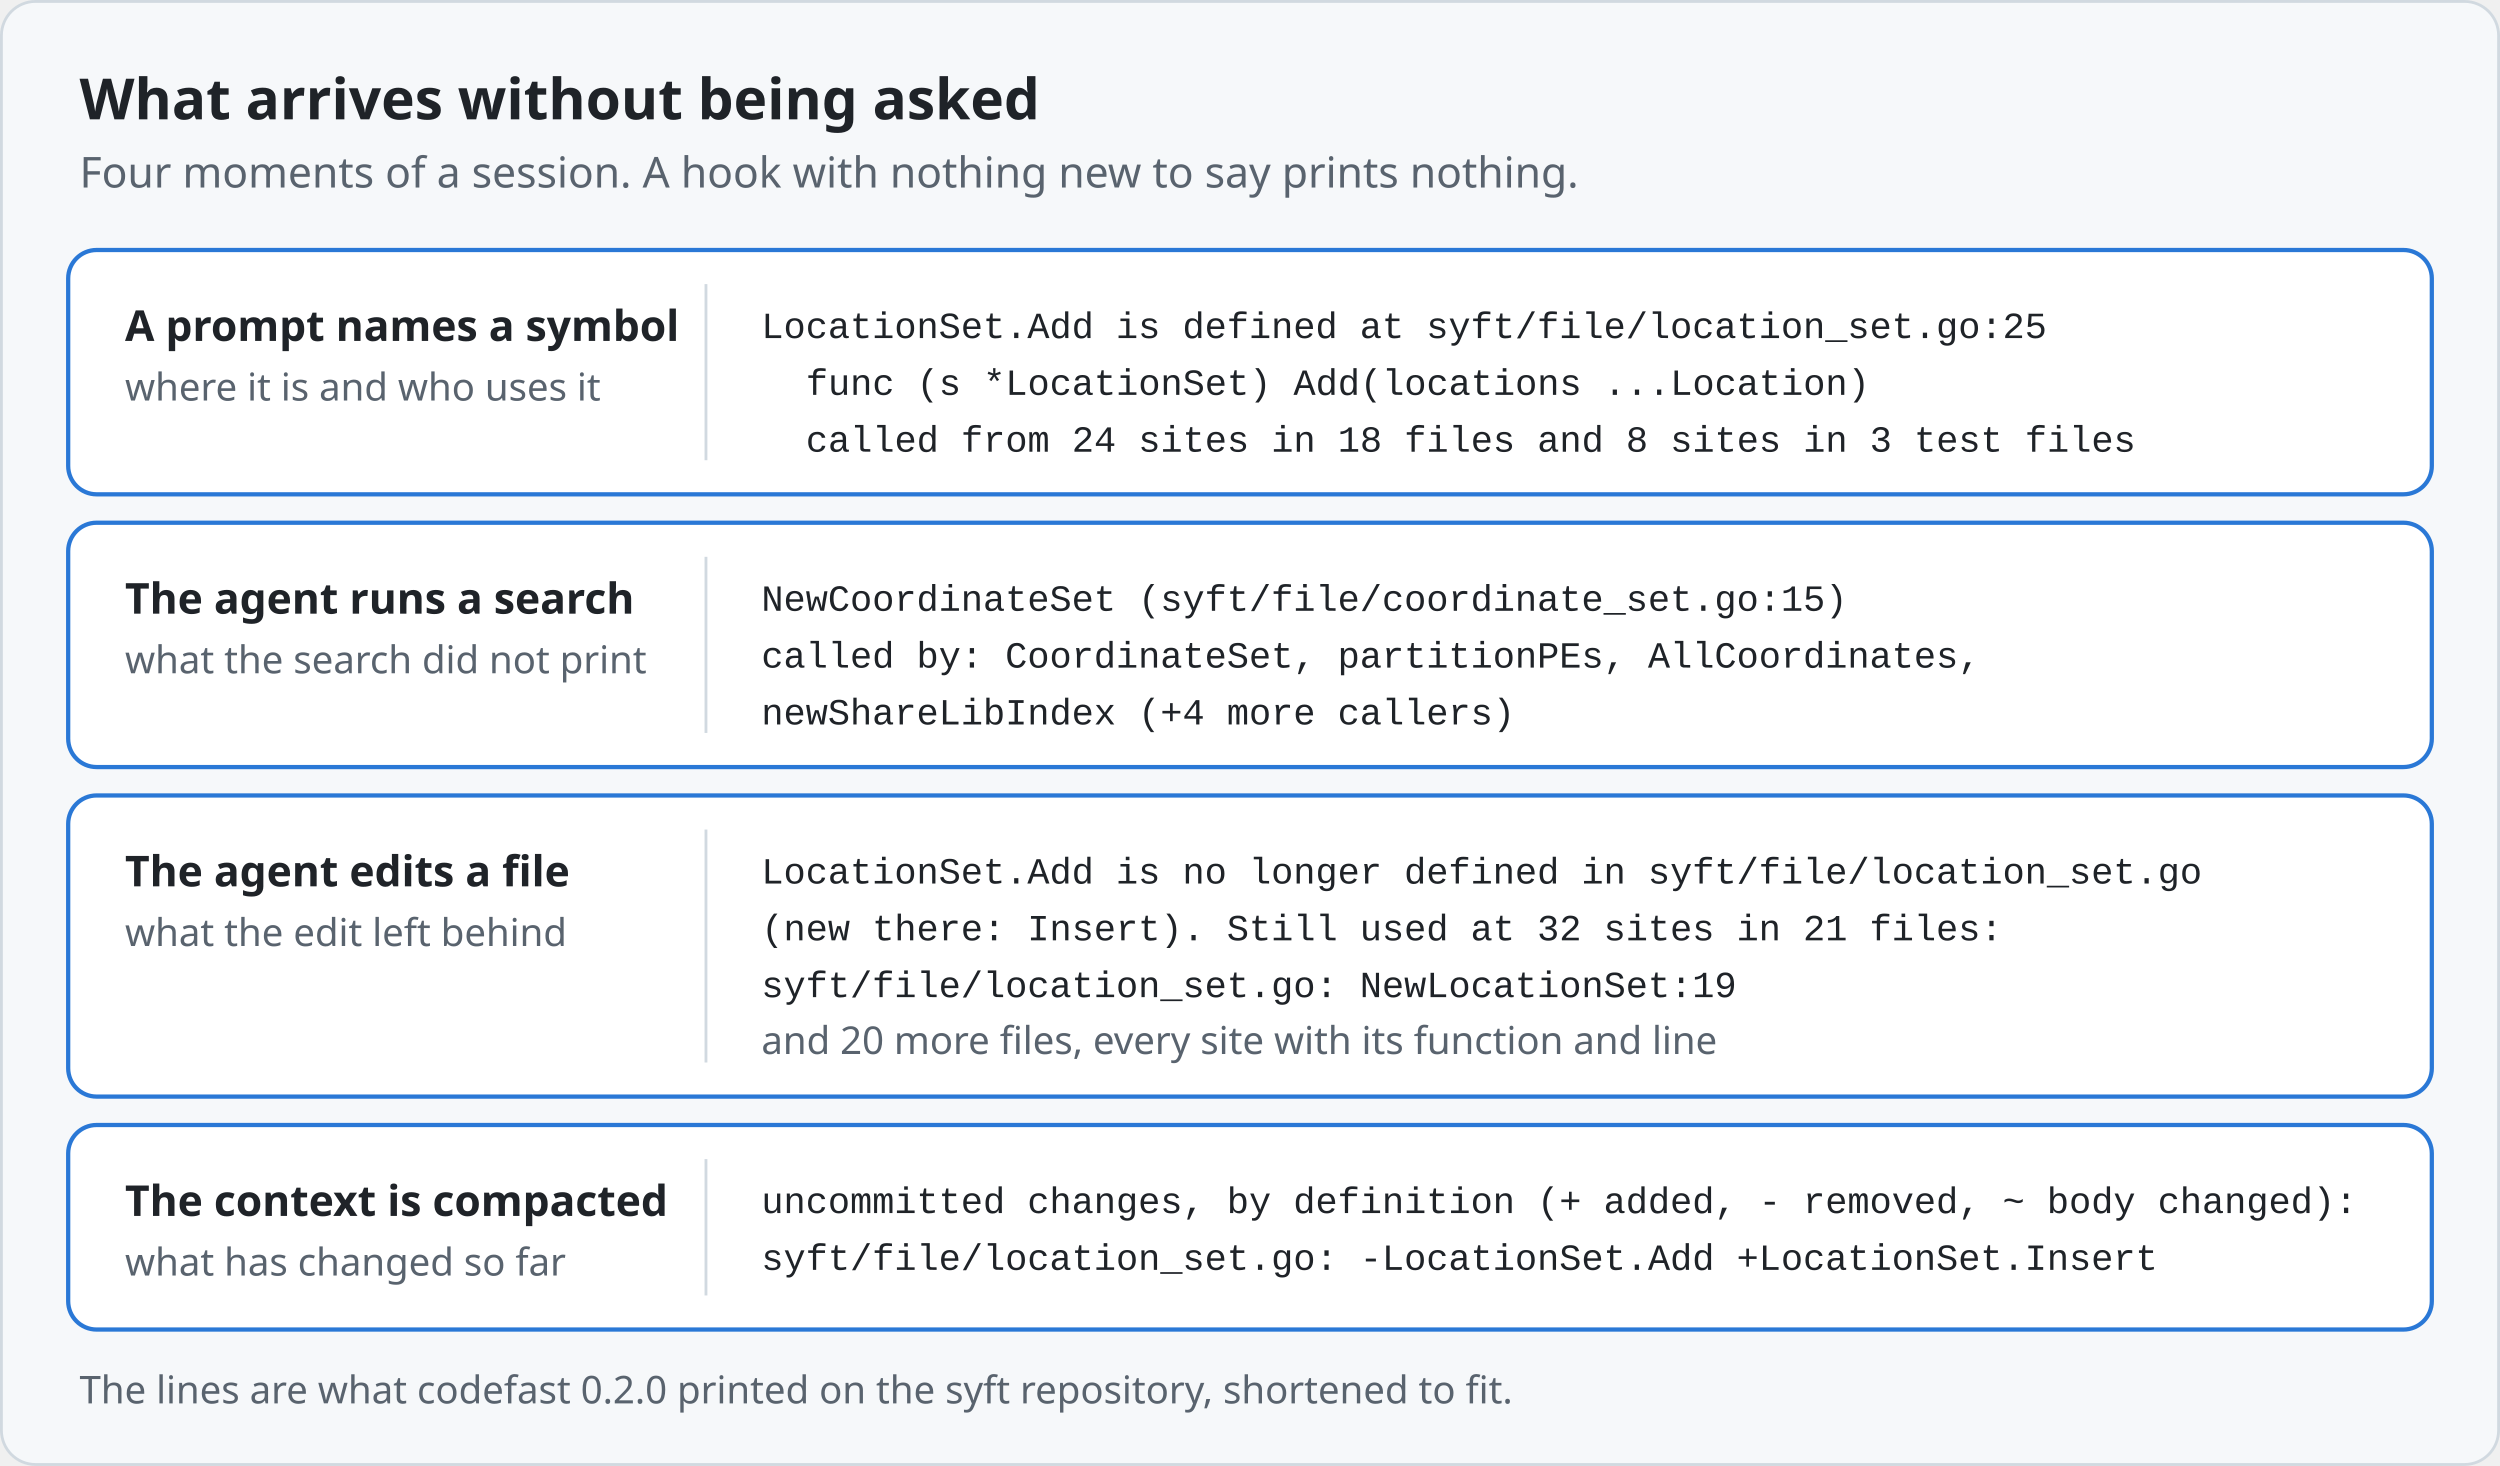
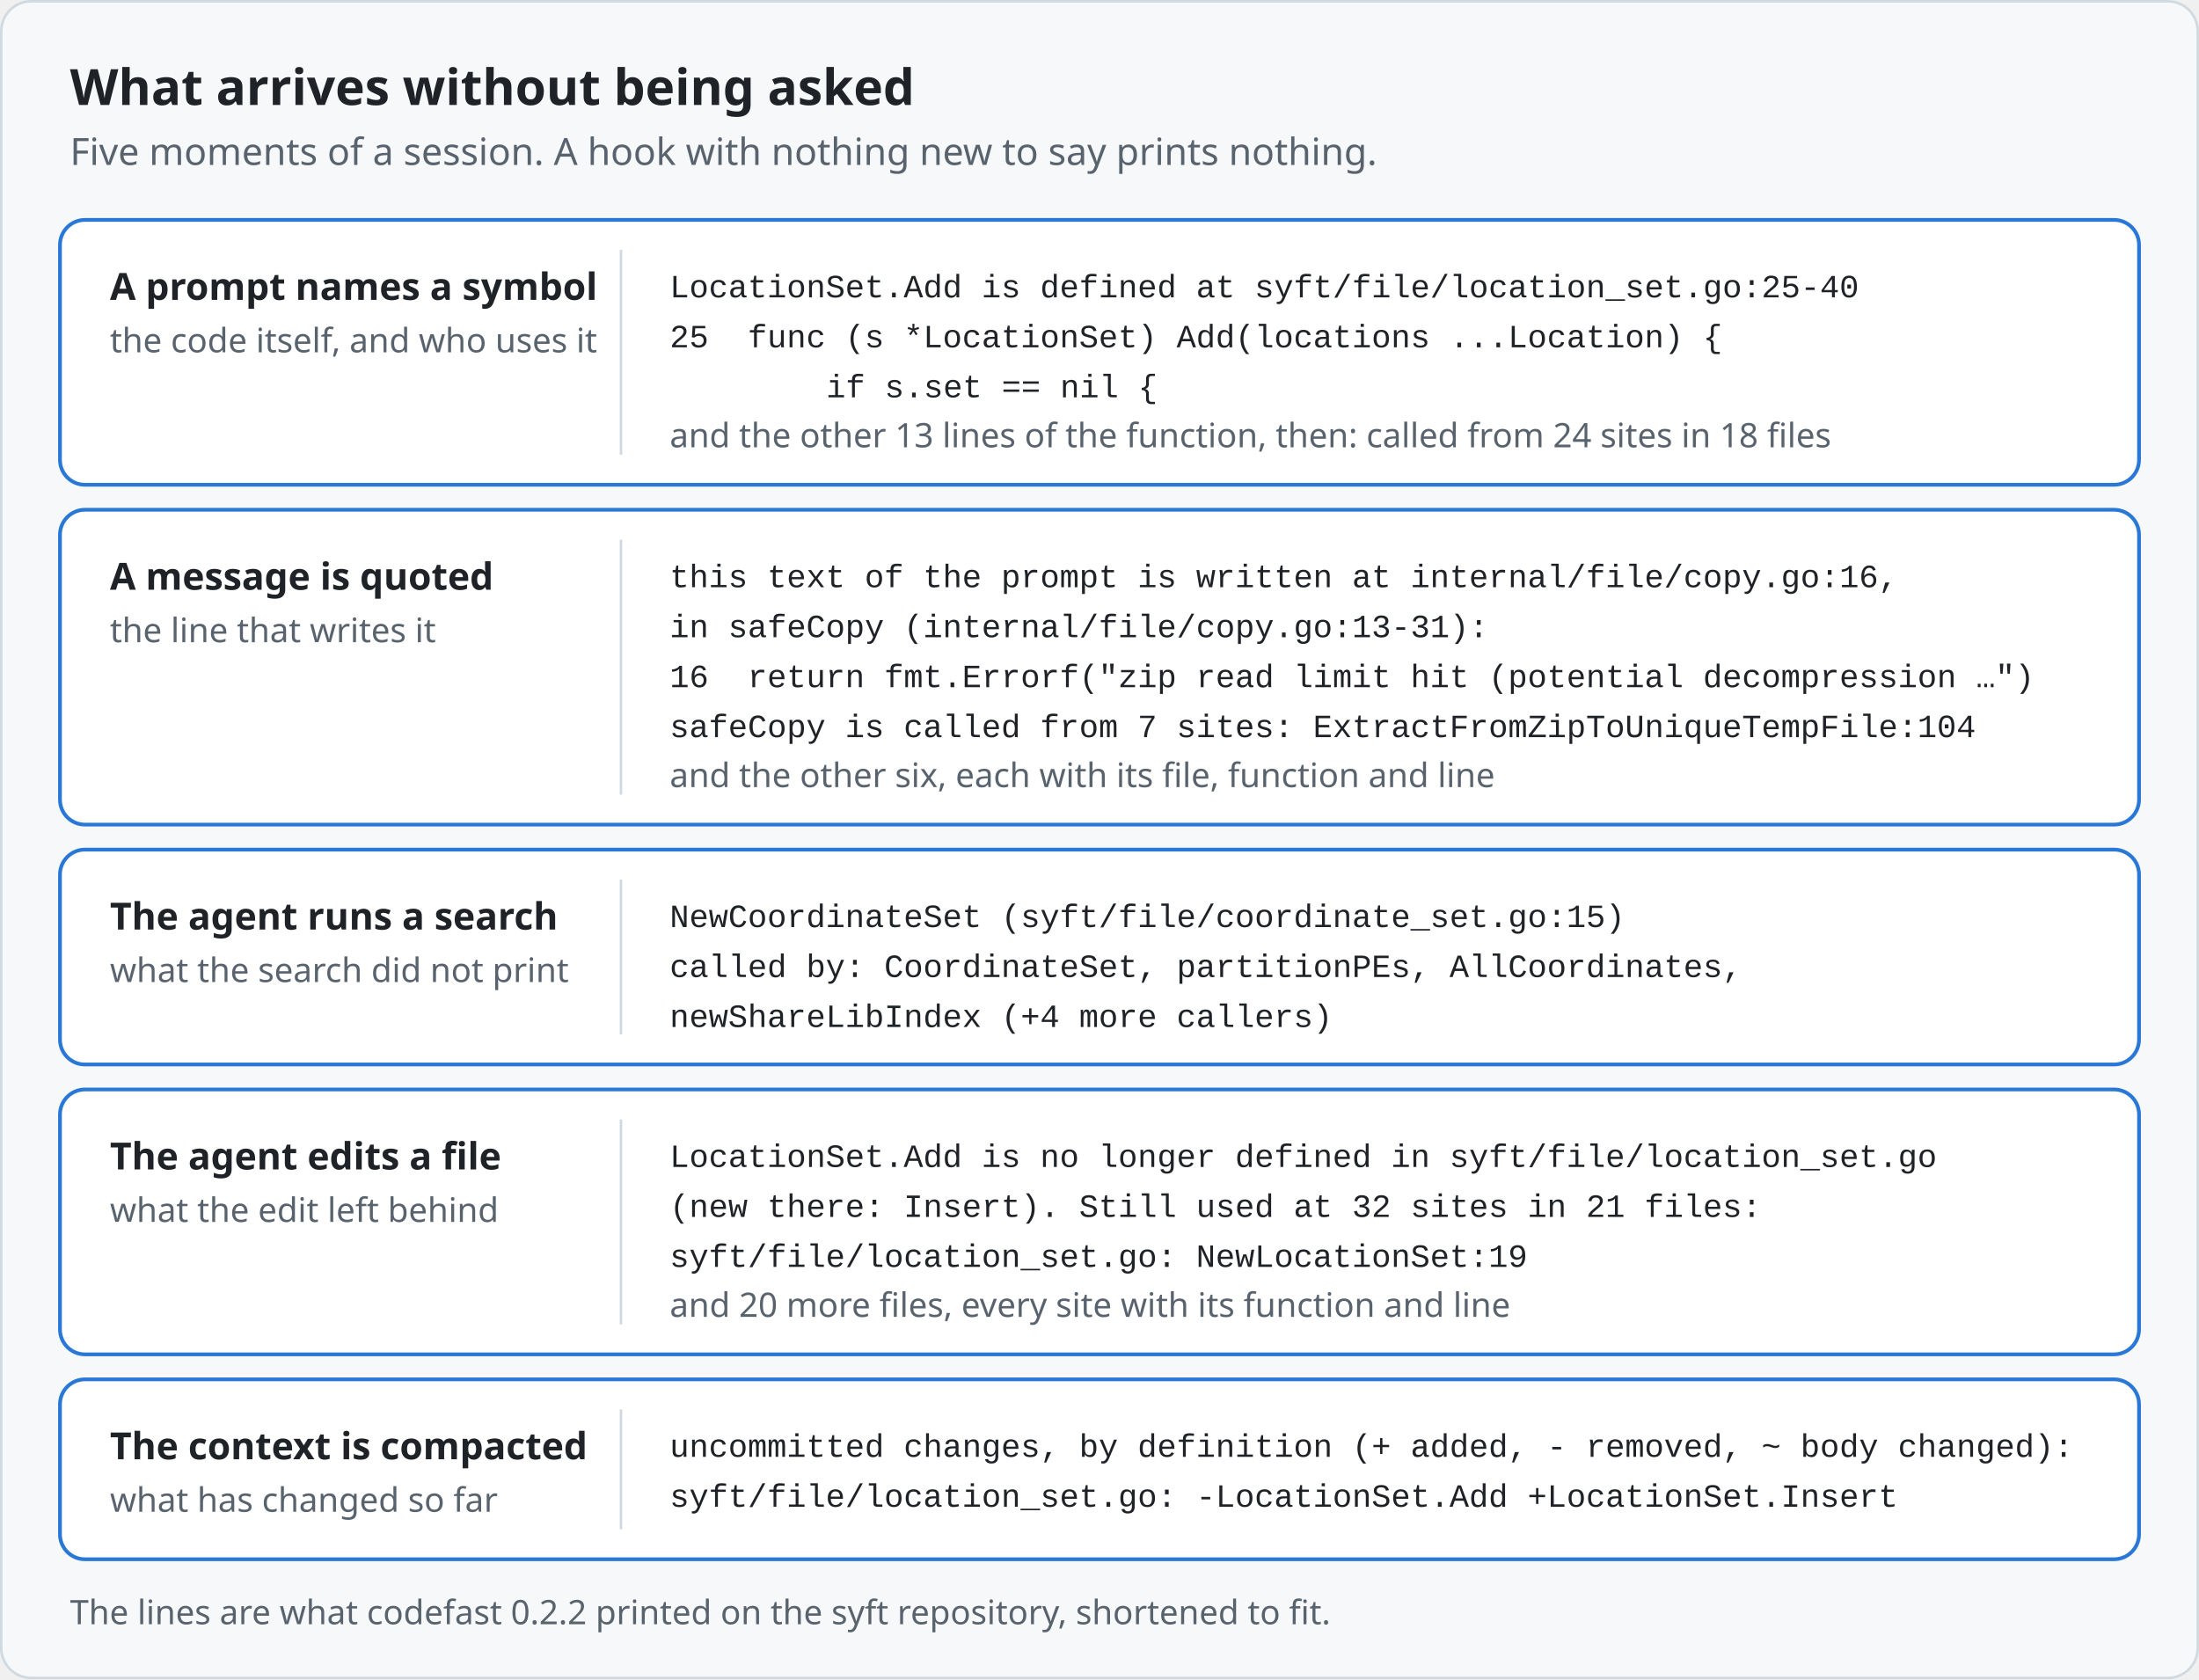
- <svg xmlns="http://www.w3.org/2000/svg" width="880" height="516" viewBox="0 0 880 516" role="img" aria-labelledby="t d" font-family="-apple-system, BlinkMacSystemFont, 'Segoe UI', 'Noto Sans', Helvetica, Arial, sans-serif">
-   <rect x="0.5" y="0.5" width="879" height="515" rx="12" fill="#f6f8fa" stroke="#d1d9e0" />
+ <svg xmlns="http://www.w3.org/2000/svg" width="880" height="672" viewBox="0 0 880 672" role="img" aria-labelledby="t d" font-family="-apple-system, BlinkMacSystemFont, 'Segoe UI', 'Noto Sans', Helvetica, Arial, sans-serif">
+   <rect x="0.5" y="0.5" width="879" height="671" rx="12" fill="#f6f8fa" stroke="#d1d9e0" />
  <text x="28" y="42" font-size="20" font-weight="600" fill="#1f2328">What arrives without being asked</text>
-   <text x="28" y="66" font-size="15" fill="#59636e">Four moments of a session. A hook with nothing new to say prints nothing.</text>
-   <rect x="24" y="88" width="832" height="86" rx="10" fill="#ffffff" stroke="#2a78d6" stroke-width="1.5" />
-   <path d="M248.5 100V162" stroke="#d1d9e0" />
+   <text x="28" y="66" font-size="15" fill="#59636e">Five moments of a session. A hook with nothing new to say prints nothing.</text>
+   <rect x="24" y="88" width="832" height="106" rx="10" fill="#ffffff" stroke="#2a78d6" stroke-width="1.5" />
+   <path d="M248.5 100V182" stroke="#d1d9e0" />
  <text x="44" y="120" font-size="15" font-weight="600" fill="#1f2328">A prompt names a symbol</text>
-   <text x="44" y="141" font-size="13.5" fill="#59636e">where it is and who uses it</text>
+   <text x="44" y="141" font-size="13.5" fill="#59636e">the code itself, and who uses it</text>
  <g font-family="ui-monospace, SFMono-Regular, 'SF Mono', Menlo, Consolas, 'Liberation Mono', monospace" font-size="13">
-     <text x="268.00" y="119" fill="#1f2328" textLength="454.02" xml:space="preserve">LocationSet.Add is defined at syft/file/location_set.go:25</text>
-     <text x="283.66" y="139" fill="#1f2328" textLength="375.74" xml:space="preserve">func (s *LocationSet) Add(locations ...Location)</text>
-     <text x="283.66" y="159" fill="#1f2328" textLength="469.67" xml:space="preserve">called from 24 sites in 18 files and 8 sites in 3 test files</text>
+     <text x="268.00" y="119" fill="#1f2328" textLength="477.50" xml:space="preserve">LocationSet.Add is defined at syft/file/location_set.go:25-40</text>
+     <text x="268.00" y="139" fill="#1f2328" textLength="422.70" xml:space="preserve">25  func (s *LocationSet) Add(locations ...Location) {</text>
+     <text x="330.62" y="159" fill="#1f2328" textLength="133.07" xml:space="preserve">if s.set == nil {</text>
  </g>
-   <rect x="24" y="184" width="832" height="86" rx="10" fill="#ffffff" stroke="#2a78d6" stroke-width="1.5" />
-   <path d="M248.5 196V258" stroke="#d1d9e0" />
-   <text x="44" y="216" font-size="15" font-weight="600" fill="#1f2328">The agent runs a search</text>
-   <text x="44" y="237" font-size="13.5" fill="#59636e">what the search did not print</text>
+   <text x="268" y="179" font-size="13.5" fill="#59636e">and the other 13 lines of the function, then: called from 24 sites in 18 files</text>
+   <rect x="24" y="204" width="832" height="126" rx="10" fill="#ffffff" stroke="#2a78d6" stroke-width="1.5" />
+   <path d="M248.5 216V318" stroke="#d1d9e0" />
+   <text x="44" y="236" font-size="15" font-weight="600" fill="#1f2328">A message is quoted</text>
+   <text x="44" y="257" font-size="13.5" fill="#59636e">the line that writes it</text>
  <g font-family="ui-monospace, SFMono-Regular, 'SF Mono', Menlo, Consolas, 'Liberation Mono', monospace" font-size="13">
-     <text x="268.00" y="215" fill="#1f2328" textLength="383.56" xml:space="preserve">NewCoordinateSet (syft/file/coordinate_set.go:15)</text>
-     <text x="268.00" y="235" fill="#1f2328" textLength="430.53" xml:space="preserve">called by: CoordinateSet, partitionPEs, AllCoordinates,</text>
-     <text x="268.00" y="255" fill="#1f2328" textLength="266.15" xml:space="preserve">newShareLibIndex (+4 more callers)</text>
+     <text x="268.00" y="235" fill="#1f2328" textLength="493.15" xml:space="preserve">this text of the prompt is written at internal/file/copy.go:16,</text>
+     <text x="268.00" y="255" fill="#1f2328" textLength="328.77" xml:space="preserve">in safeCopy (internal/file/copy.go:13-31):</text>
+     <text x="268.00" y="275" fill="#1f2328" textLength="547.95" xml:space="preserve">16  return fmt.Errorf("zip read limit hit (potential decompression …")</text>
+     <text x="268.00" y="295" fill="#1f2328" textLength="524.47" xml:space="preserve">safeCopy is called from 7 sites: ExtractFromZipToUniqueTempFile:104</text>
  </g>
-   <rect x="24" y="280" width="832" height="106" rx="10" fill="#ffffff" stroke="#2a78d6" stroke-width="1.5" />
-   <path d="M248.5 292V374" stroke="#d1d9e0" />
-   <text x="44" y="312" font-size="15" font-weight="600" fill="#1f2328">The agent edits a file</text>
-   <text x="44" y="333" font-size="13.5" fill="#59636e">what the edit left behind</text>
+   <text x="268" y="315" font-size="13.5" fill="#59636e">and the other six, each with its file, function and line</text>
+   <rect x="24" y="340" width="832" height="86" rx="10" fill="#ffffff" stroke="#2a78d6" stroke-width="1.5" />
+   <path d="M248.5 352V414" stroke="#d1d9e0" />
+   <text x="44" y="372" font-size="15" font-weight="600" fill="#1f2328">The agent runs a search</text>
+   <text x="44" y="393" font-size="13.5" fill="#59636e">what the search did not print</text>
  <g font-family="ui-monospace, SFMono-Regular, 'SF Mono', Menlo, Consolas, 'Liberation Mono', monospace" font-size="13">
-     <text x="268.00" y="311" fill="#1f2328" textLength="508.81" xml:space="preserve">LocationSet.Add is no longer defined in syft/file/location_set.go</text>
-     <text x="268.00" y="331" fill="#1f2328" textLength="438.36" xml:space="preserve">(new there: Insert). Still used at 32 sites in 21 files:</text>
-     <text x="268.00" y="351" fill="#1f2328" textLength="344.43" xml:space="preserve">syft/file/location_set.go: NewLocationSet:19</text>
+     <text x="268.00" y="371" fill="#1f2328" textLength="383.56" xml:space="preserve">NewCoordinateSet (syft/file/coordinate_set.go:15)</text>
+     <text x="268.00" y="391" fill="#1f2328" textLength="430.53" xml:space="preserve">called by: CoordinateSet, partitionPEs, AllCoordinates,</text>
+     <text x="268.00" y="411" fill="#1f2328" textLength="266.15" xml:space="preserve">newShareLibIndex (+4 more callers)</text>
  </g>
-   <text x="268" y="371" font-size="13.5" fill="#59636e">and 20 more files, every site with its function and line</text>
-   <rect x="24" y="396" width="832" height="72" rx="10" fill="#ffffff" stroke="#2a78d6" stroke-width="1.5" />
-   <path d="M248.5 408V456" stroke="#d1d9e0" />
-   <text x="44" y="428" font-size="15" font-weight="600" fill="#1f2328">The context is compacted</text>
-   <text x="44" y="449" font-size="13.5" fill="#59636e">what has changed so far</text>
+   <rect x="24" y="436" width="832" height="106" rx="10" fill="#ffffff" stroke="#2a78d6" stroke-width="1.5" />
+   <path d="M248.5 448V530" stroke="#d1d9e0" />
+   <text x="44" y="468" font-size="15" font-weight="600" fill="#1f2328">The agent edits a file</text>
+   <text x="44" y="489" font-size="13.5" fill="#59636e">what the edit left behind</text>
  <g font-family="ui-monospace, SFMono-Regular, 'SF Mono', Menlo, Consolas, 'Liberation Mono', monospace" font-size="13">
-     <text x="268.00" y="427" fill="#1f2328" textLength="563.61" xml:space="preserve">uncommitted changes, by definition (+ added, - removed, ~ body changed):</text>
-     <text x="268.00" y="447" fill="#1f2328" textLength="493.15" xml:space="preserve">syft/file/location_set.go: -LocationSet.Add +LocationSet.Insert</text>
+     <text x="268.00" y="467" fill="#1f2328" textLength="508.81" xml:space="preserve">LocationSet.Add is no longer defined in syft/file/location_set.go</text>
+     <text x="268.00" y="487" fill="#1f2328" textLength="438.36" xml:space="preserve">(new there: Insert). Still used at 32 sites in 21 files:</text>
+     <text x="268.00" y="507" fill="#1f2328" textLength="344.43" xml:space="preserve">syft/file/location_set.go: NewLocationSet:19</text>
  </g>
-   <text x="28" y="494" font-size="13.5" fill="#59636e">The lines are what codefast 0.2.0 printed on the syft repository, shortened to fit.</text>
+   <text x="268" y="527" font-size="13.5" fill="#59636e">and 20 more files, every site with its function and line</text>
+   <rect x="24" y="552" width="832" height="72" rx="10" fill="#ffffff" stroke="#2a78d6" stroke-width="1.5" />
+   <path d="M248.5 564V612" stroke="#d1d9e0" />
+   <text x="44" y="584" font-size="15" font-weight="600" fill="#1f2328">The context is compacted</text>
+   <text x="44" y="605" font-size="13.5" fill="#59636e">what has changed so far</text>
+   <g font-family="ui-monospace, SFMono-Regular, 'SF Mono', Menlo, Consolas, 'Liberation Mono', monospace" font-size="13">
+     <text x="268.00" y="583" fill="#1f2328" textLength="563.61" xml:space="preserve">uncommitted changes, by definition (+ added, - removed, ~ body changed):</text>
+     <text x="268.00" y="603" fill="#1f2328" textLength="493.15" xml:space="preserve">syft/file/location_set.go: -LocationSet.Add +LocationSet.Insert</text>
+   </g>
+   <text x="28" y="650" font-size="13.5" fill="#59636e">The lines are what codefast 0.2.2 printed on the syft repository, shortened to fit.</text>
</svg>
